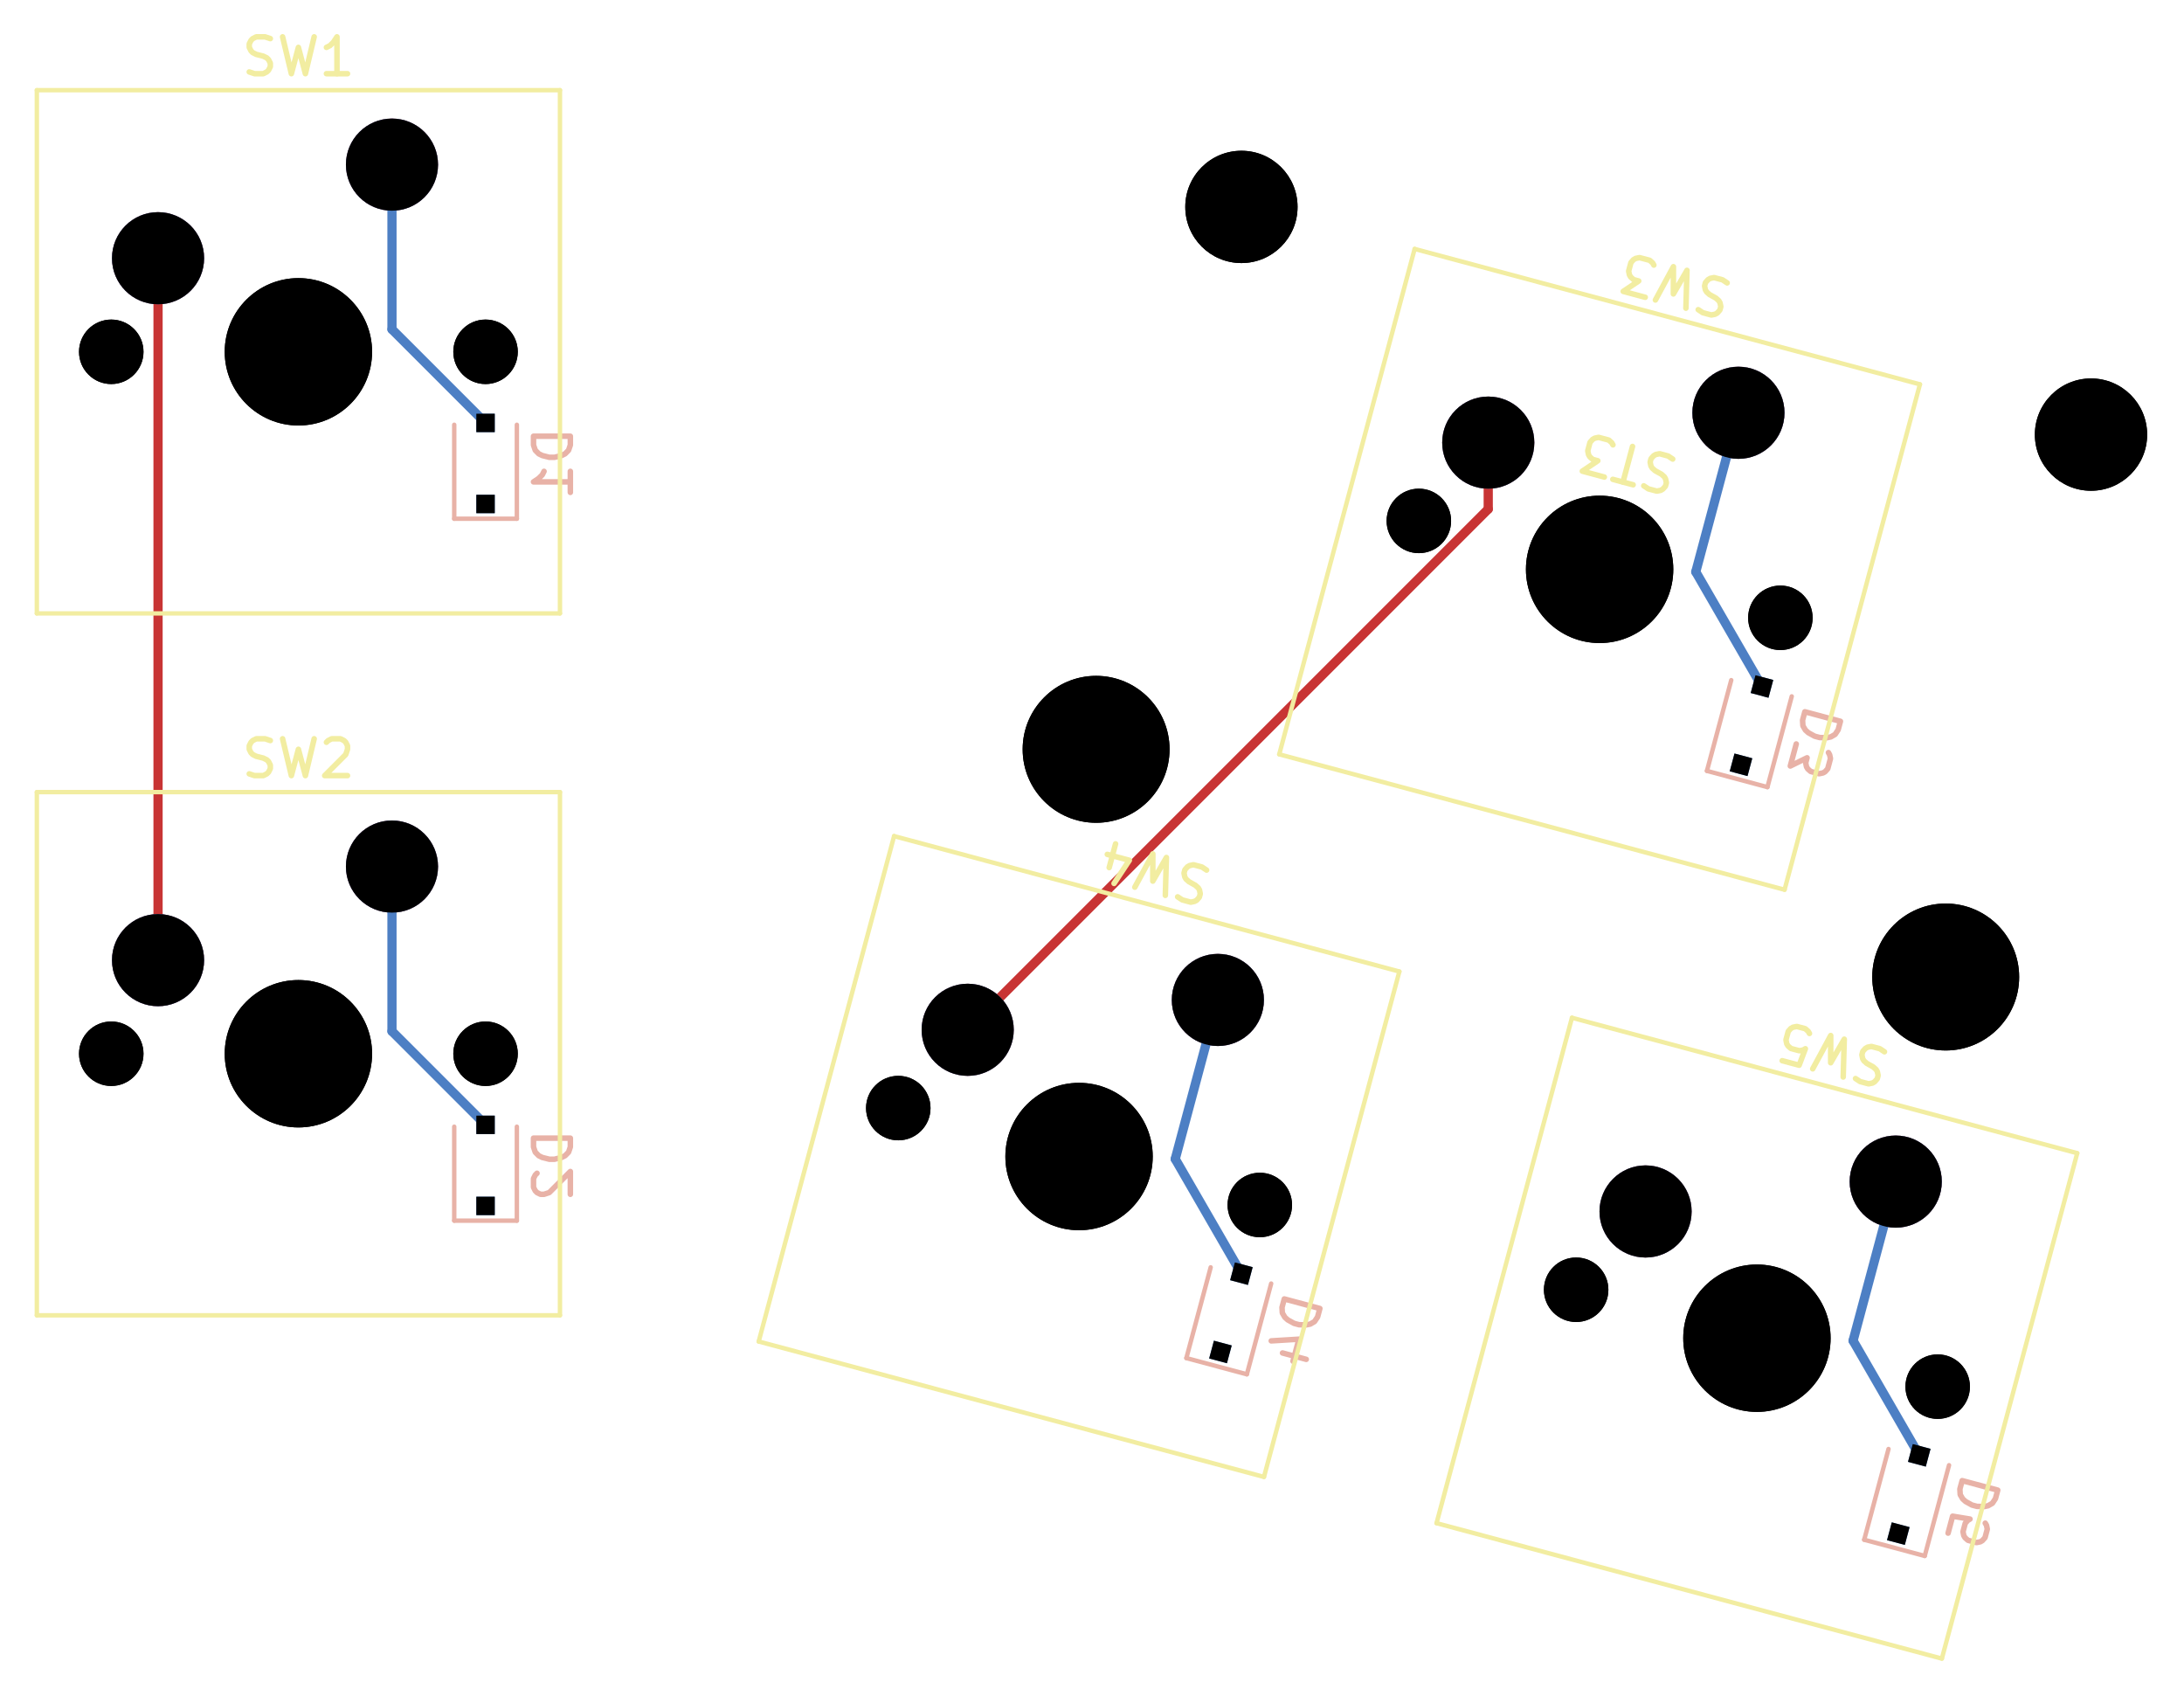
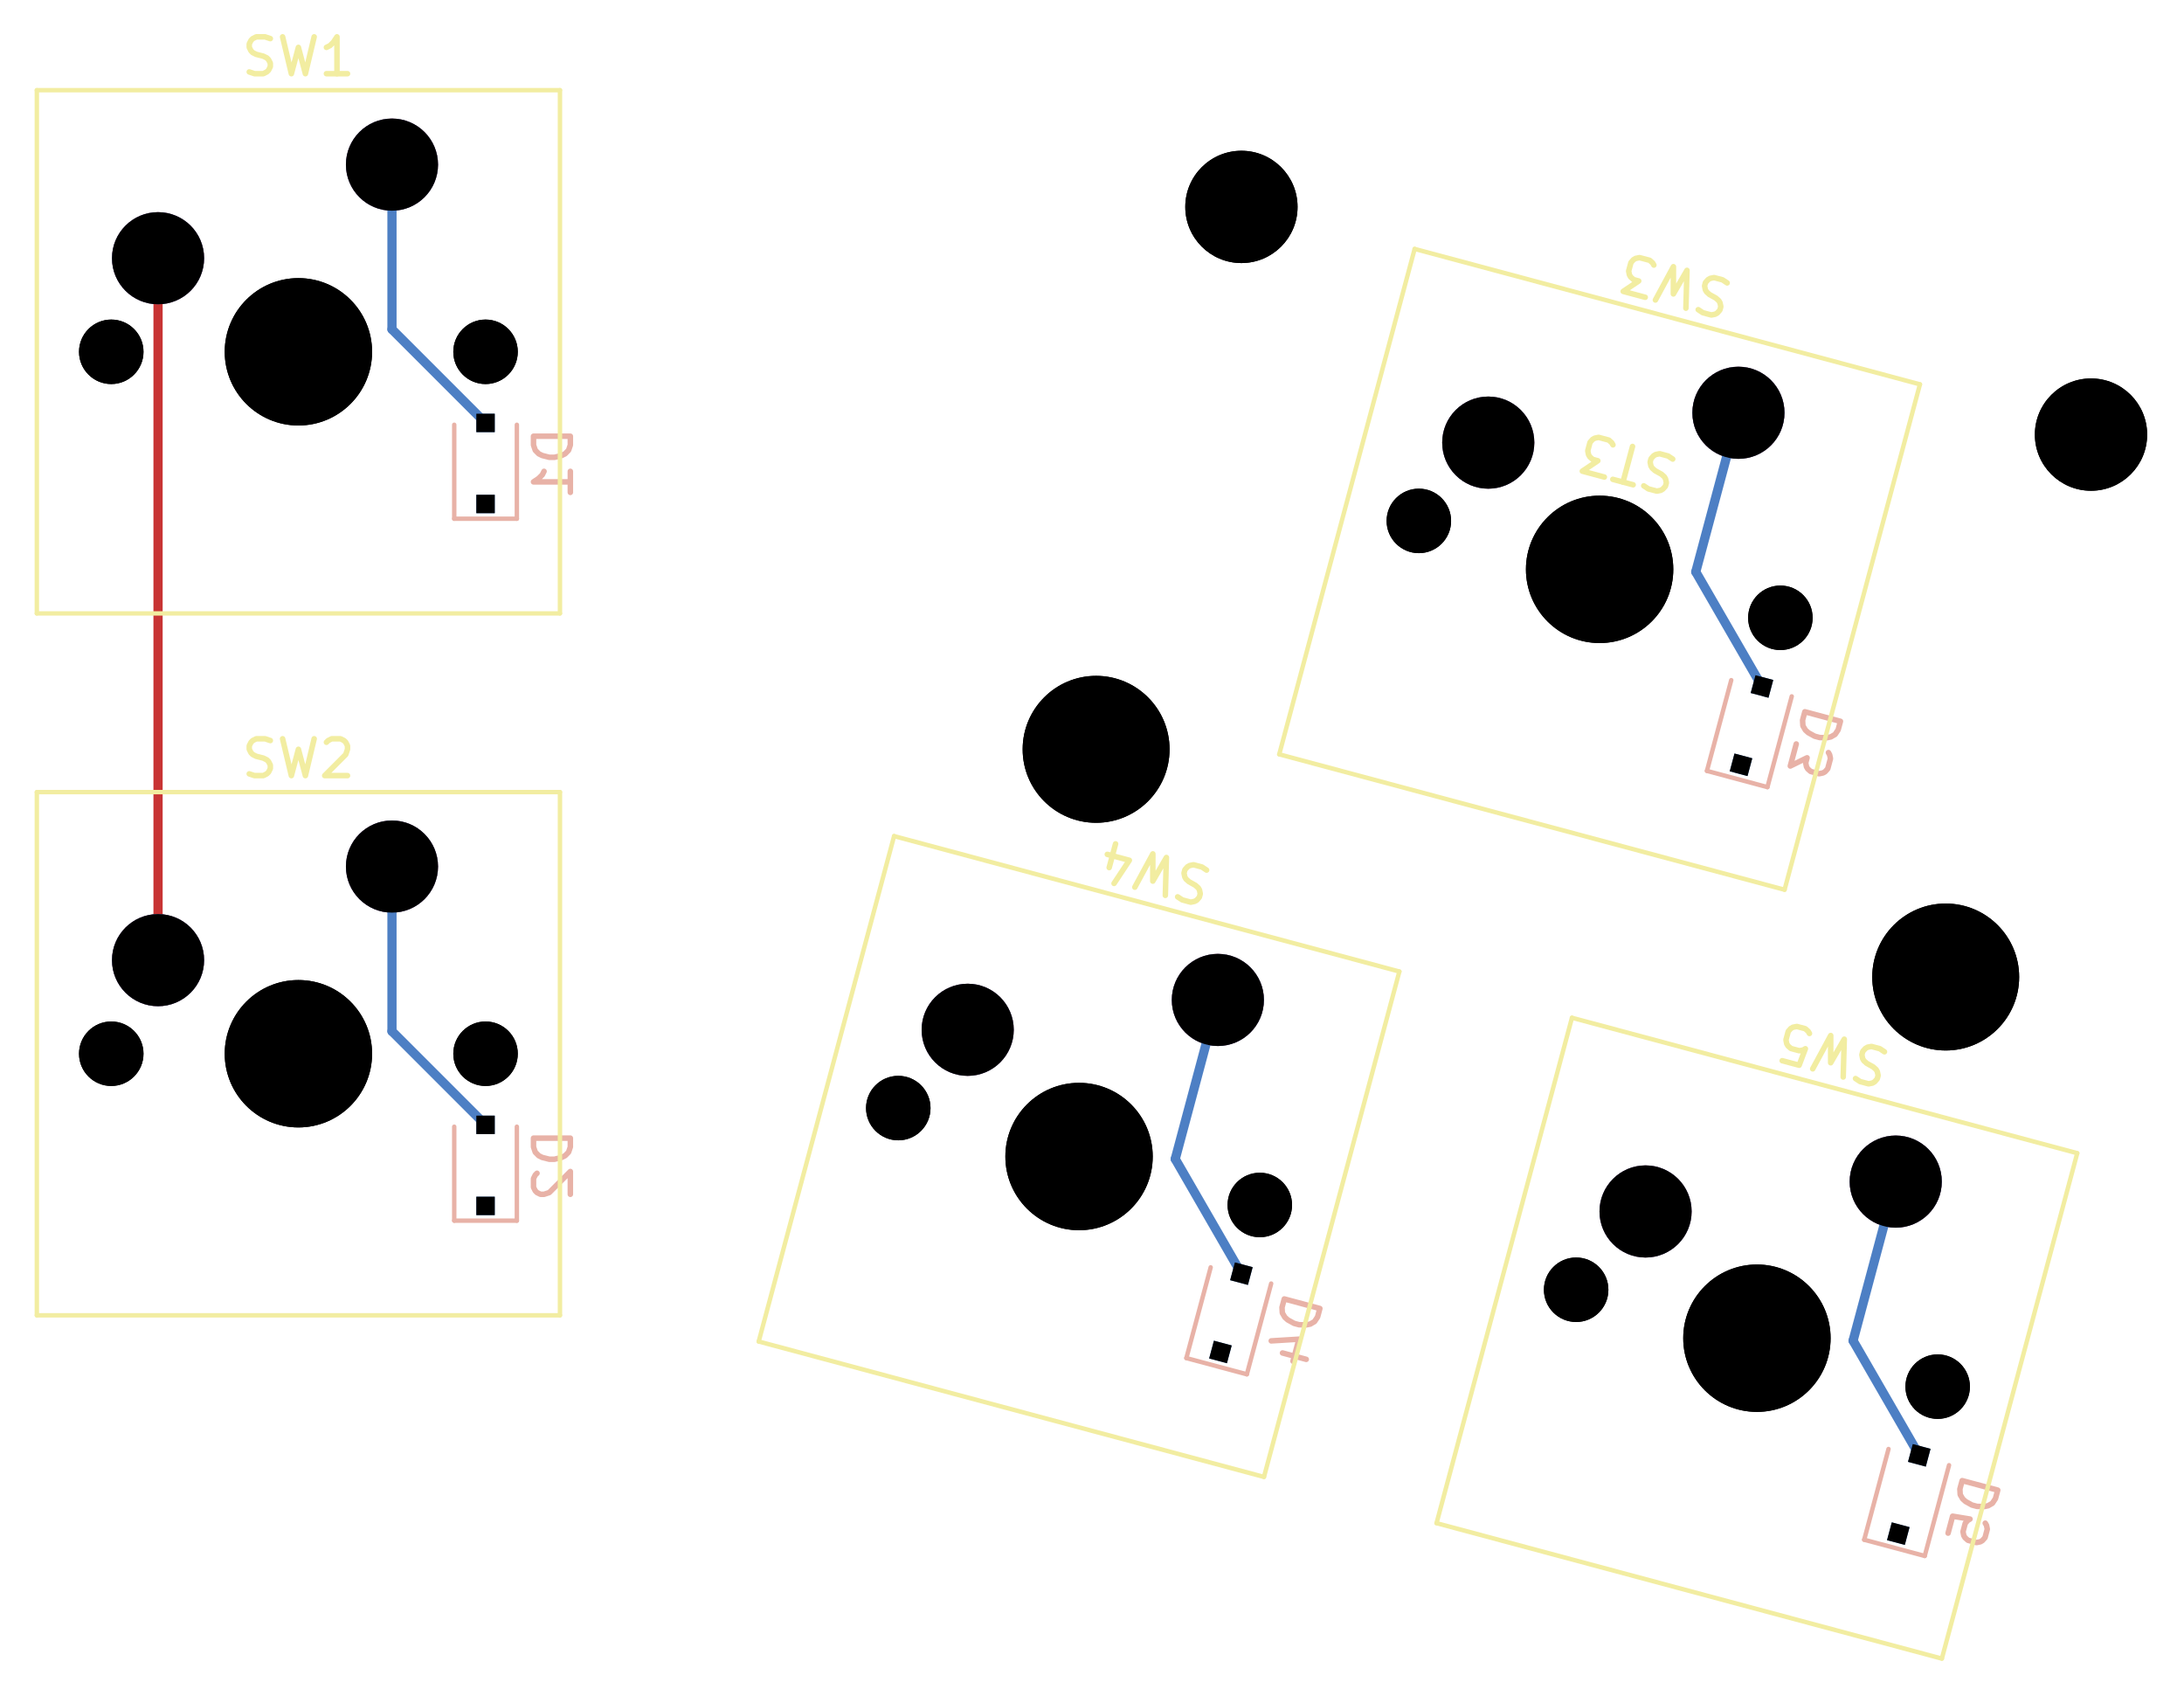
<svg xmlns="http://www.w3.org/2000/svg" version="1.1" width="59.285cm" height="46.014cm" viewBox="26425.0 24977.0 59284.715 46014.0">
  <g style="fill:#000000; fill-opacity:0.0;  stroke:#000000; stroke-width:0; stroke-opacity:1;  stroke-linecap:round; stroke-linejoin:round;">
    <g style="fill:#C83434; fill-opacity:1.0;  stroke:#C83434; stroke-width:0.001; stroke-opacity:1;  stroke-linecap:round; stroke-linejoin:round;">
      <circle cx="30715" cy="31985" r="1250" />
    </g>
    <g style="fill:#C83434; fill-opacity:1.0;  stroke:#C83434; stroke-width:0.001; stroke-opacity:1;  stroke-linecap:round; stroke-linejoin:round;">
      <circle cx="37065" cy="29445" r="1250" />
    </g>
    <g style="fill:#C83434; fill-opacity:1.0;  stroke:#C83434; stroke-width:0.001; stroke-opacity:1;  stroke-linecap:round; stroke-linejoin:round;">
      <circle cx="30715" cy="51035" r="1250" />
    </g>
    <g style="fill:#C83434; fill-opacity:1.0;  stroke:#C83434; stroke-width:0.001; stroke-opacity:1;  stroke-linecap:round; stroke-linejoin:round;">
      <circle cx="37065" cy="48495" r="1250" />
    </g>
    <g style="fill:#C83434; fill-opacity:1.0;  stroke:#C83434; stroke-width:0.001; stroke-opacity:1;  stroke-linecap:round; stroke-linejoin:round;">
      <circle cx="66823.864" cy="36989.62" r="1250" />
    </g>
    <g style="fill:#C83434; fill-opacity:1.0;  stroke:#C83434; stroke-width:0.001; stroke-opacity:1;  stroke-linecap:round; stroke-linejoin:round;">
      <circle cx="73614.893" cy="36179.669" r="1250" />
    </g>
    <g style="fill:#C83434; fill-opacity:1.0;  stroke:#C83434; stroke-width:0.001; stroke-opacity:1;  stroke-linecap:round; stroke-linejoin:round;">
      <circle cx="52692.918" cy="52925.256" r="1250" />
    </g>
    <g style="fill:#C83434; fill-opacity:1.0;  stroke:#C83434; stroke-width:0.001; stroke-opacity:1;  stroke-linecap:round; stroke-linejoin:round;">
      <circle cx="59483.947" cy="52115.305" r="1250" />
    </g>
    <g style="fill:#C83434; fill-opacity:1.0;  stroke:#C83434; stroke-width:0.001; stroke-opacity:1;  stroke-linecap:round; stroke-linejoin:round;">
      <circle cx="71093.805" cy="57855.759" r="1250" />
    </g>
    <g style="fill:#C83434; fill-opacity:1.0;  stroke:#C83434; stroke-width:0.001; stroke-opacity:1;  stroke-linecap:round; stroke-linejoin:round;">
      <circle cx="77884.834" cy="57045.808" r="1250" />
    </g>
    <g style="fill:#C83434; fill-opacity:0.0;  stroke:#C83434; stroke-width:250; stroke-opacity:1;  stroke-linecap:round; stroke-linejoin:round;">
      <path d="M30715 31985 L30715 51035 " />
-       <path d="M66823 38794 L52692 52925 " />
-       <path d="M66823 36989 L66823 38794 " />
    </g>
  </g>
  <g style="fill:#000000; fill-opacity:0.0;  stroke:#000000; stroke-width:0; stroke-opacity:1;  stroke-linecap:round; stroke-linejoin:round;">
    <g style="fill:#4D7FC4; fill-opacity:1.0;  stroke:#4D7FC4; stroke-width:0.001; stroke-opacity:1;  stroke-linecap:round; stroke-linejoin:round;">
      <circle cx="30715" cy="31985" r="1250" />
    </g>
    <g style="fill:#4D7FC4; fill-opacity:1.0;  stroke:#4D7FC4; stroke-width:0.001; stroke-opacity:1;  stroke-linecap:round; stroke-linejoin:round;">
      <circle cx="37065" cy="29445" r="1250" />
    </g>
    <g style="fill:#4D7FC4; fill-opacity:1.0;  stroke:#4D7FC4; stroke-width:0.001; stroke-opacity:1;  stroke-linecap:round; stroke-linejoin:round;">
      <circle cx="30715" cy="51035" r="1250" />
    </g>
    <g style="fill:#4D7FC4; fill-opacity:1.0;  stroke:#4D7FC4; stroke-width:0.001; stroke-opacity:1;  stroke-linecap:round; stroke-linejoin:round;">
      <circle cx="37065" cy="48495" r="1250" />
    </g>
    <g style="fill:#4D7FC4; fill-opacity:1.0;  stroke:#4D7FC4; stroke-width:0.001; stroke-opacity:1;  stroke-linecap:round; stroke-linejoin:round;">
      <circle cx="66823.864" cy="36989.62" r="1250" />
    </g>
    <g style="fill:#4D7FC4; fill-opacity:1.0;  stroke:#4D7FC4; stroke-width:0.001; stroke-opacity:1;  stroke-linecap:round; stroke-linejoin:round;">
      <circle cx="73614.893" cy="36179.669" r="1250" />
    </g>
    <g style="fill:#4D7FC4; fill-opacity:1.0;  stroke:#4D7FC4; stroke-width:0.001; stroke-opacity:1;  stroke-linecap:round; stroke-linejoin:round;">
      <circle cx="52692.918" cy="52925.256" r="1250" />
    </g>
    <g style="fill:#4D7FC4; fill-opacity:1.0;  stroke:#4D7FC4; stroke-width:0.001; stroke-opacity:1;  stroke-linecap:round; stroke-linejoin:round;">
      <circle cx="59483.947" cy="52115.305" r="1250" />
    </g>
    <g style="fill:#4D7FC4; fill-opacity:1.0;  stroke:#4D7FC4; stroke-width:0.001; stroke-opacity:1;  stroke-linecap:round; stroke-linejoin:round;">
      <circle cx="71093.805" cy="57855.759" r="1250" />
    </g>
    <g style="fill:#4D7FC4; fill-opacity:1.0;  stroke:#4D7FC4; stroke-width:0.001; stroke-opacity:1;  stroke-linecap:round; stroke-linejoin:round;">
      <circle cx="77884.834" cy="57045.808" r="1250" />
    </g>
    <g style="fill:#4D7FC4; fill-opacity:1.0;  stroke:#4D7FC4; stroke-width:0.001; stroke-opacity:1;  stroke-linecap:round; stroke-linejoin:round;">
      <path style="fill:#4D7FC4; fill-opacity:1.0;  stroke:#4D7FC4; stroke-width:0.001; stroke-opacity:1;  stroke-linecap:round; stroke-linejoin:round;fill-rule:evenodd;" d="M 39855,38905 39355,38905 39355,38405 39855,38405 Z" />
      <path style="fill:#4D7FC4; fill-opacity:1.0;  stroke:#4D7FC4; stroke-width:0.001; stroke-opacity:1;  stroke-linecap:round; stroke-linejoin:round;fill-rule:evenodd;" d="M 39855,36705 39355,36705 39355,36205 39855,36205 Z" />
    </g>
    <g style="fill:#4D7FC4; fill-opacity:1.0;  stroke:#4D7FC4; stroke-width:0.001; stroke-opacity:1;  stroke-linecap:round; stroke-linejoin:round;">
      <path style="fill:#4D7FC4; fill-opacity:1.0;  stroke:#4D7FC4; stroke-width:0.001; stroke-opacity:1;  stroke-linecap:round; stroke-linejoin:round;fill-rule:evenodd;" d="M 39855,57955 39355,57955 39355,57455 39855,57455 Z" />
      <path style="fill:#4D7FC4; fill-opacity:1.0;  stroke:#4D7FC4; stroke-width:0.001; stroke-opacity:1;  stroke-linecap:round; stroke-linejoin:round;fill-rule:evenodd;" d="M 39855,55755 39355,55755 39355,55255 39855,55255 Z" />
    </g>
    <g style="fill:#4D7FC4; fill-opacity:1.0;  stroke:#4D7FC4; stroke-width:0.001; stroke-opacity:1;  stroke-linecap:round; stroke-linejoin:round;">
      <path style="fill:#4D7FC4; fill-opacity:1.0;  stroke:#4D7FC4; stroke-width:0.001; stroke-opacity:1;  stroke-linecap:round; stroke-linejoin:round;fill-rule:evenodd;" d="M 73861.399,46039.432 73378.436,45910.023 73507.845,45427.06 73990.808,45556.469 Z" />
      <path style="fill:#4D7FC4; fill-opacity:1.0;  stroke:#4D7FC4; stroke-width:0.001; stroke-opacity:1;  stroke-linecap:round; stroke-linejoin:round;fill-rule:evenodd;" d="M 74430.801,43914.396 73947.838,43784.987 74077.247,43302.024 74560.21,43431.433 Z" />
    </g>
    <g style="fill:#4D7FC4; fill-opacity:1.0;  stroke:#4D7FC4; stroke-width:0.001; stroke-opacity:1;  stroke-linecap:round; stroke-linejoin:round;">
      <path style="fill:#4D7FC4; fill-opacity:1.0;  stroke:#4D7FC4; stroke-width:0.001; stroke-opacity:1;  stroke-linecap:round; stroke-linejoin:round;fill-rule:evenodd;" d="M 59730.452,61975.068 59247.489,61845.659 59376.898,61362.696 59859.861,61492.105 Z" />
      <path style="fill:#4D7FC4; fill-opacity:1.0;  stroke:#4D7FC4; stroke-width:0.001; stroke-opacity:1;  stroke-linecap:round; stroke-linejoin:round;fill-rule:evenodd;" d="M 60299.854,59850.032 59816.891,59720.623 59946.3,59237.66 60429.263,59367.069 Z" />
    </g>
    <g style="fill:#4D7FC4; fill-opacity:1.0;  stroke:#4D7FC4; stroke-width:0.001; stroke-opacity:1;  stroke-linecap:round; stroke-linejoin:round;">
      <path style="fill:#4D7FC4; fill-opacity:1.0;  stroke:#4D7FC4; stroke-width:0.001; stroke-opacity:1;  stroke-linecap:round; stroke-linejoin:round;fill-rule:evenodd;" d="M 78131.339,66905.571 77648.376,66776.162 77777.785,66293.199 78260.748,66422.608 Z" />
      <path style="fill:#4D7FC4; fill-opacity:1.0;  stroke:#4D7FC4; stroke-width:0.001; stroke-opacity:1;  stroke-linecap:round; stroke-linejoin:round;fill-rule:evenodd;" d="M 78700.741,64780.535 78217.778,64651.126 78347.187,64168.163 78830.15,64297.572 Z" />
    </g>
    <g style="fill:#4D7FC4; fill-opacity:0.0;  stroke:#4D7FC4; stroke-width:250; stroke-opacity:1;  stroke-linecap:round; stroke-linejoin:round;">
      <path d="M37065 33915 L37065 29445 " />
      <path d="M39605 36455 L37065 33915 " />
      <path d="M37065 52965 L37065 48495 " />
      <path d="M39605 55505 L37065 52965 " />
      <path d="M72457 40497 L73614 36179 " />
      <path d="M74254 43608 L72457 40497 " />
      <path d="M60123 59543 L58327 56432 " />
      <path d="M58327 56432 L59483 52115 " />
      <path d="M76727 61363 L77884 57045 " />
      <path d="M78523 64474 L76727 61363 " />
    </g>
  </g>
  <g style="fill:#E8B2A7; fill-opacity:0.0;  stroke:#E8B2A7; stroke-width:150; stroke-opacity:1;  stroke-linecap:round; stroke-linejoin:round;">
    <g transform="rotate(-90 41455 37555)">
      <text x="41455" y="38055" transform="scale(-1 1) translate(-82910 0)" textLength="1757.381" font-size="1333.333" lengthAdjust="spacingAndGlyphs" text-anchor="middle" opacity="0">D1</text>
    </g>
    <g class="stroked-text">
      <path d="M41907 36816 L40907 36816 L40907 37055 L40955 37197 L41050 37293 L41145 37340 L41335 37388 L41478 37388 L41669 37340 L41764 37293 L41859 37197 L41907 37055 L41907 36816 " />
      <path d="M41907 38340 L41907 37769 " />
      <path d="M41907 38055 L40907 38055 L41050 37959 L41145 37864 L41193 37769 " />
    </g>
    <g transform="rotate(-90 41455 56605)">
      <text x="41455" y="57105" transform="scale(-1 1) translate(-82910 0)" textLength="1757.381" font-size="1333.333" lengthAdjust="spacingAndGlyphs" text-anchor="middle" opacity="0">D2</text>
    </g>
    <g class="stroked-text">
      <path d="M41907 55866 L40907 55866 L40907 56105 L40955 56247 L41050 56343 L41145 56390 L41335 56438 L41478 56438 L41669 56390 L41764 56343 L41859 56247 L41907 56105 L41907 55866 " />
      <path d="M41002 56819 L40955 56866 L40907 56962 L40907 57200 L40955 57295 L41002 57343 L41097 57390 L41193 57390 L41335 57343 L41907 56771 L41907 57390 " />
    </g>
    <g transform="rotate(-75 75756.286 45149.543)">
      <text x="75756.286" y="45649.543" transform="scale(-1 1) translate(-151512.572 0)" textLength="1757.381" font-size="1333.333" lengthAdjust="spacingAndGlyphs" text-anchor="middle" opacity="0">D3</text>
    </g>
    <g class="stroked-text">
      <path d="M76384 44553 L75418 44294 L75356 44524 L75365 44675 L75433 44791 L75512 44862 L75684 44957 L75822 44994 L76018 44998 L76123 44976 L76239 44909 L76322 44783 L76384 44553 " />
      <path d="M75184 45168 L75023 45766 L75478 45543 L75441 45681 L75462 45785 L75496 45844 L75575 45914 L75805 45976 L75910 45954 L75968 45921 L76039 45841 L76113 45565 L76091 45461 L76058 45402 " />
    </g>
    <g transform="rotate(-75 61625.339 61085.179)">
      <text x="61625.339" y="61585.179" transform="scale(-1 1) translate(-123250.678 0)" textLength="1757.381" font-size="1333.333" lengthAdjust="spacingAndGlyphs" text-anchor="middle" opacity="0">D4</text>
    </g>
    <g class="stroked-text">
      <path d="M62253 60489 L61287 60230 L61225 60460 L61234 60610 L61302 60727 L61381 60798 L61553 60893 L61691 60930 L61887 60933 L61992 60912 L62108 60844 L62191 60719 L62253 60489 " />
      <path d="M61239 61696 L61883 61869 " />
      <path d="M60933 61368 L61684 61322 L61524 61920 " />
    </g>
    <g transform="rotate(-75 80026.226 66015.682)">
      <text x="80026.226" y="66515.682" transform="scale(-1 1) translate(-160052.452 0)" textLength="1757.381" font-size="1333.333" lengthAdjust="spacingAndGlyphs" text-anchor="middle" opacity="0">D5</text>
    </g>
    <g class="stroked-text">
      <path d="M80654 65419 L79688 65161 L79626 65390 L79635 65541 L79703 65657 L79782 65728 L79954 65823 L80092 65860 L80288 65864 L80392 65842 L80509 65775 L80592 65649 L80654 65419 " />
      <path d="M79306 66586 L79429 66126 L79901 66204 L79843 66237 L79772 66317 L79711 66547 L79732 66651 L79766 66710 L79845 66780 L80075 66842 L80180 66821 L80238 66787 L80309 66707 L80370 66477 L80349 66373 L80315 66315 " />
    </g>
  </g>
  <g style="fill:#E8B2A7; fill-opacity:0.0;  stroke:#E8B2A7; stroke-width:120; stroke-opacity:1;  stroke-linecap:round; stroke-linejoin:round;">
    <path d="M38755 39055 L38755 36505 " />
    <path d="M40455 39055 L38755 39055 " />
    <path d="M40455 39055 L40455 36505 " />
    <path d="M38755 58105 L38755 55555 " />
    <path d="M40455 58105 L38755 58105 " />
    <path d="M40455 58105 L40455 55555 " />
    <path d="M74402 46339 L75062 43876 " />
    <path d="M72760 45899 L73420 43436 " />
    <path d="M74402 46339 L72760 45899 " />
    <path d="M60271 62275 L58629 61835 " />
    <path d="M60271 62275 L60931 59812 " />
    <path d="M58629 61835 L59289 59372 " />
    <path d="M77029 66765 L77689 64302 " />
    <path d="M78672 67205 L79332 64742 " />
    <path d="M78672 67205 L77029 66765 " />
  </g>
  <g style="fill:#F2EDA1; fill-opacity:0.0;  stroke:#F2EDA1; stroke-width:150; stroke-opacity:1;  stroke-linecap:round; stroke-linejoin:round;">
    <g transform="rotate(-165 70623.098 37531.395)">
      <text x="70623.098" y="38031.395" textLength="2861.667" font-size="1333.333" lengthAdjust="spacingAndGlyphs" text-anchor="middle" opacity="0">ST3</text>
    </g>
    <g class="stroked-text">
      <path d="M71831 37436 L71706 37353 L71476 37291 L71371 37312 L71313 37346 L71242 37426 L71218 37518 L71239 37622 L71273 37680 L71352 37751 L71524 37846 L71604 37917 L71637 37975 L71659 38080 L71634 38172 L71563 38251 L71505 38285 L71401 38306 L71171 38245 L71045 38162 " />
      <path d="M70757 38134 L70205 37986 " />
      <path d="M70740 37094 L70481 38060 " />
      <path d="M69975 37924 L69377 37764 L69798 37482 L69660 37445 L69580 37375 L69546 37316 L69525 37212 L69586 36982 L69657 36902 L69715 36869 L69820 36847 L70096 36921 L70175 36992 L70209 37050 " />
    </g>
    <text x="34525" y="27025" textLength="3242.619" font-size="1333.333" lengthAdjust="spacingAndGlyphs" text-anchor="middle" opacity="0">SW1</text>
    <g class="stroked-text">
      <path d="M33191 26929 L33334 26977 L33572 26977 L33667 26929 L33715 26882 L33763 26786 L33763 26691 L33715 26596 L33667 26548 L33572 26501 L33382 26453 L33286 26405 L33239 26358 L33191 26263 L33191 26167 L33239 26072 L33286 26025 L33382 25977 L33620 25977 L33763 26025 " />
      <path d="M34096 25977 L34334 26977 L34525 26263 L34715 26977 L34953 25977 " />
      <path d="M35858 26977 L35286 26977 " />
      <path d="M35572 26977 L35572 25977 L35477 26120 L35382 26215 L35286 26263 " />
    </g>
    <text x="34525" y="46075" textLength="3242.619" font-size="1333.333" lengthAdjust="spacingAndGlyphs" text-anchor="middle" opacity="0">SW2</text>
    <g class="stroked-text">
      <path d="M33191 45979 L33334 46027 L33572 46027 L33667 45979 L33715 45932 L33763 45836 L33763 45741 L33715 45646 L33667 45598 L33572 45551 L33382 45503 L33286 45455 L33239 45408 L33191 45313 L33191 45217 L33239 45122 L33286 45075 L33382 45027 L33620 45027 L33763 45075 " />
      <path d="M34096 45027 L34334 46027 L34525 45313 L34715 46027 L34953 45027 " />
      <path d="M35286 45122 L35334 45075 L35429 45027 L35667 45027 L35763 45075 L35810 45122 L35858 45217 L35858 45313 L35810 45455 L35239 46027 L35858 46027 " />
    </g>
    <g transform="rotate(-165 71917.193 32701.765)">
      <text x="71917.193" y="33201.765" textLength="3242.619" font-size="1333.333" lengthAdjust="spacingAndGlyphs" text-anchor="middle" opacity="0">SW3</text>
    </g>
    <g class="stroked-text">
      <path d="M73309 32655 L73184 32572 L72954 32511 L72849 32532 L72791 32566 L72720 32645 L72696 32737 L72717 32842 L72751 32900 L72830 32971 L73002 33066 L73082 33137 L73115 33195 L73137 33299 L73112 33391 L73042 33471 L72983 33505 L72879 33526 L72649 33464 L72523 33381 " />
      <path d="M72189 33341 L72218 32314 L71849 32954 L71850 32215 L71361 33119 " />
      <path d="M71085 33045 L70487 32885 L70908 32603 L70770 32566 L70690 32496 L70656 32437 L70635 32333 L70697 32103 L70767 32024 L70826 31990 L70930 31969 L71206 32042 L71286 32113 L71319 32171 " />
    </g>
    <g transform="rotate(-165 57786.247 48637.401)">
      <text x="57786.247" y="49137.401" textLength="3242.619" font-size="1333.333" lengthAdjust="spacingAndGlyphs" text-anchor="middle" opacity="0">SW4</text>
    </g>
    <g class="stroked-text">
      <path d="M59178 48591 L59053 48508 L58823 48446 L58718 48468 L58660 48501 L58589 48581 L58565 48673 L58586 48777 L58620 48836 L58700 48906 L58871 49002 L58951 49072 L58985 49131 L59006 49235 L58981 49327 L58911 49407 L58852 49440 L58748 49462 L58518 49400 L58392 49317 " />
      <path d="M58058 49277 L58087 48249 L57718 48890 L57719 48151 L57230 49055 " />
      <path d="M56534 48523 L56707 47879 " />
      <path d="M56666 48953 L57081 48325 L56483 48164 " />
    </g>
    <g transform="rotate(-165 76187.134 53567.904)">
      <text x="76187.134" y="54067.904" textLength="3242.619" font-size="1333.333" lengthAdjust="spacingAndGlyphs" text-anchor="middle" opacity="0">SW5</text>
    </g>
    <g class="stroked-text">
      <path d="M77579 53522 L77454 53439 L77224 53377 L77119 53398 L77061 53432 L76990 53512 L76966 53604 L76987 53708 L77021 53766 L77100 53837 L77272 53932 L77352 54003 L77385 54061 L77407 54165 L77382 54257 L77311 54337 L77253 54371 L77149 54392 L76919 54331 L76793 54248 " />
      <path d="M76459 54207 L76488 53180 L76119 53820 L76120 53081 L75631 53985 " />
      <path d="M74803 53764 L75263 53887 L75432 53439 L75374 53473 L75270 53494 L75040 53433 L74960 53362 L74926 53304 L74905 53199 L74967 52969 L75037 52890 L75095 52856 L75200 52835 L75430 52896 L75509 52967 L75543 53025 " />
    </g>
  </g>
  <g style="fill:#F2EDA1; fill-opacity:0.0;  stroke:#F2EDA1; stroke-width:120; stroke-opacity:1;  stroke-linecap:round; stroke-linejoin:round;">
    <path d="M27425 27425 L27425 41625 " />
    <path d="M41625 27425 L27425 27425 " />
    <path d="M27425 41625 L41625 41625 " />
    <path d="M41625 41625 L41625 27425 " />
    <path d="M41625 46475 L27425 46475 " />
    <path d="M27425 60675 L41625 60675 " />
    <path d="M27425 46475 L27425 60675 " />
    <path d="M41625 60675 L41625 46475 " />
    <path d="M74867 49124 L78542 35408 " />
    <path d="M61150 45449 L74867 49124 " />
    <path d="M64826 31733 L61150 45449 " />
    <path d="M78542 35408 L64826 31733 " />
    <path d="M60736 65060 L64411 51344 " />
    <path d="M47020 61385 L60736 65060 " />
    <path d="M64411 51344 L50695 47669 " />
    <path d="M50695 47669 L47020 61385 " />
    <path d="M79137 69991 L82812 56274 " />
    <path d="M65420 66315 L79137 69991 " />
    <path d="M82812 56274 L69096 52599 " />
    <path d="M69096 52599 L65420 66315 " />
  </g>
  <g style="fill:#000000; fill-opacity:0.0;  stroke:#000000; stroke-width:0; stroke-opacity:1;  stroke-linecap:round; stroke-linejoin:round;">
    <g style="fill:#000000; fill-opacity:1.0;  stroke:#000000; stroke-width:0.001; stroke-opacity:1;  stroke-linecap:round; stroke-linejoin:round;">
      <circle cx="83185.715" cy="36771.962" r="1524" />
    </g>
    <g style="fill:#000000; fill-opacity:1.0;  stroke:#000000; stroke-width:0.001; stroke-opacity:1;  stroke-linecap:round; stroke-linejoin:round;">
      <circle cx="56178.867" cy="45313.108" r="1993.9" />
    </g>
    <g style="fill:#000000; fill-opacity:1.0;  stroke:#000000; stroke-width:0.001; stroke-opacity:1;  stroke-linecap:round; stroke-linejoin:round;">
      <circle cx="79241.312" cy="51492.671" r="1993.9" />
    </g>
    <g style="fill:#000000; fill-opacity:1.0;  stroke:#000000; stroke-width:0.001; stroke-opacity:1;  stroke-linecap:round; stroke-linejoin:round;">
      <circle cx="60123.27" cy="30592.398" r="1524" />
    </g>
    <g style="fill:#000000; fill-opacity:1.0;  stroke:#000000; stroke-width:0.001; stroke-opacity:1;  stroke-linecap:round; stroke-linejoin:round;">
      <circle cx="29445" cy="34525" r="875" />
    </g>
    <g style="fill:#000000; fill-opacity:1.0;  stroke:#000000; stroke-width:0.001; stroke-opacity:1;  stroke-linecap:round; stroke-linejoin:round;">
      <circle cx="34525" cy="34525" r="2000" />
    </g>
    <g style="fill:#000000; fill-opacity:1.0;  stroke:#000000; stroke-width:0.001; stroke-opacity:1;  stroke-linecap:round; stroke-linejoin:round;">
      <circle cx="39605" cy="34525" r="875" />
    </g>
    <g style="fill:#000000; fill-opacity:1.0;  stroke:#000000; stroke-width:0.001; stroke-opacity:1;  stroke-linecap:round; stroke-linejoin:round;">
      <circle cx="30715" cy="31985" r="1250" />
    </g>
    <g style="fill:#000000; fill-opacity:1.0;  stroke:#000000; stroke-width:0.001; stroke-opacity:1;  stroke-linecap:round; stroke-linejoin:round;">
      <circle cx="37065" cy="29445" r="1250" />
    </g>
    <g style="fill:#000000; fill-opacity:1.0;  stroke:#000000; stroke-width:0.001; stroke-opacity:1;  stroke-linecap:round; stroke-linejoin:round;">
      <circle cx="39605" cy="53575" r="875" />
    </g>
    <g style="fill:#000000; fill-opacity:1.0;  stroke:#000000; stroke-width:0.001; stroke-opacity:1;  stroke-linecap:round; stroke-linejoin:round;">
      <circle cx="29445" cy="53575" r="875" />
    </g>
    <g style="fill:#000000; fill-opacity:1.0;  stroke:#000000; stroke-width:0.001; stroke-opacity:1;  stroke-linecap:round; stroke-linejoin:round;">
      <circle cx="34525" cy="53575" r="2000" />
    </g>
    <g style="fill:#000000; fill-opacity:1.0;  stroke:#000000; stroke-width:0.001; stroke-opacity:1;  stroke-linecap:round; stroke-linejoin:round;">
      <circle cx="30715" cy="51035" r="1250" />
    </g>
    <g style="fill:#000000; fill-opacity:1.0;  stroke:#000000; stroke-width:0.001; stroke-opacity:1;  stroke-linecap:round; stroke-linejoin:round;">
      <circle cx="37065" cy="48495" r="1250" />
    </g>
    <g style="fill:#000000; fill-opacity:1.0;  stroke:#000000; stroke-width:0.001; stroke-opacity:1;  stroke-linecap:round; stroke-linejoin:round;">
      <circle cx="69846.641" cy="40429.172" r="2000" />
    </g>
    <g style="fill:#000000; fill-opacity:1.0;  stroke:#000000; stroke-width:0.001; stroke-opacity:1;  stroke-linecap:round; stroke-linejoin:round;">
      <circle cx="74753.544" cy="41743.973" r="875" />
    </g>
    <g style="fill:#000000; fill-opacity:1.0;  stroke:#000000; stroke-width:0.001; stroke-opacity:1;  stroke-linecap:round; stroke-linejoin:round;">
      <circle cx="64939.738" cy="39114.371" r="875" />
    </g>
    <g style="fill:#000000; fill-opacity:1.0;  stroke:#000000; stroke-width:0.001; stroke-opacity:1;  stroke-linecap:round; stroke-linejoin:round;">
      <circle cx="66823.864" cy="36989.62" r="1250" />
    </g>
    <g style="fill:#000000; fill-opacity:1.0;  stroke:#000000; stroke-width:0.001; stroke-opacity:1;  stroke-linecap:round; stroke-linejoin:round;">
      <circle cx="73614.893" cy="36179.669" r="1250" />
    </g>
    <g style="fill:#000000; fill-opacity:1.0;  stroke:#000000; stroke-width:0.001; stroke-opacity:1;  stroke-linecap:round; stroke-linejoin:round;">
      <circle cx="50808.792" cy="55050.007" r="875" />
    </g>
    <g style="fill:#000000; fill-opacity:1.0;  stroke:#000000; stroke-width:0.001; stroke-opacity:1;  stroke-linecap:round; stroke-linejoin:round;">
      <circle cx="60622.598" cy="57679.609" r="875" />
    </g>
    <g style="fill:#000000; fill-opacity:1.0;  stroke:#000000; stroke-width:0.001; stroke-opacity:1;  stroke-linecap:round; stroke-linejoin:round;">
      <circle cx="55715.695" cy="56364.808" r="2000" />
    </g>
    <g style="fill:#000000; fill-opacity:1.0;  stroke:#000000; stroke-width:0.001; stroke-opacity:1;  stroke-linecap:round; stroke-linejoin:round;">
      <circle cx="52692.918" cy="52925.256" r="1250" />
    </g>
    <g style="fill:#000000; fill-opacity:1.0;  stroke:#000000; stroke-width:0.001; stroke-opacity:1;  stroke-linecap:round; stroke-linejoin:round;">
      <circle cx="59483.947" cy="52115.305" r="1250" />
    </g>
    <g style="fill:#000000; fill-opacity:1.0;  stroke:#000000; stroke-width:0.001; stroke-opacity:1;  stroke-linecap:round; stroke-linejoin:round;">
      <circle cx="69209.679" cy="59980.51" r="875" />
    </g>
    <g style="fill:#000000; fill-opacity:1.0;  stroke:#000000; stroke-width:0.001; stroke-opacity:1;  stroke-linecap:round; stroke-linejoin:round;">
      <circle cx="79023.485" cy="62610.112" r="875" />
    </g>
    <g style="fill:#000000; fill-opacity:1.0;  stroke:#000000; stroke-width:0.001; stroke-opacity:1;  stroke-linecap:round; stroke-linejoin:round;">
      <circle cx="74116.582" cy="61295.311" r="2000" />
    </g>
    <g style="fill:#000000; fill-opacity:1.0;  stroke:#000000; stroke-width:0.001; stroke-opacity:1;  stroke-linecap:round; stroke-linejoin:round;">
      <circle cx="71093.805" cy="57855.759" r="1250" />
    </g>
    <g style="fill:#000000; fill-opacity:1.0;  stroke:#000000; stroke-width:0.001; stroke-opacity:1;  stroke-linecap:round; stroke-linejoin:round;">
      <circle cx="77884.834" cy="57045.808" r="1250" />
    </g>
    <g style="fill:#000000; fill-opacity:1.0;  stroke:#000000; stroke-width:0.001; stroke-opacity:1;  stroke-linecap:round; stroke-linejoin:round;">
      <path style="fill:#000000; fill-opacity:1.0;  stroke:#000000; stroke-width:0.001; stroke-opacity:1;  stroke-linecap:round; stroke-linejoin:round;fill-rule:evenodd;" d="M 39855,38905 39355,38905 39355,38405 39855,38405 Z" />
      <path style="fill:#000000; fill-opacity:1.0;  stroke:#000000; stroke-width:0.001; stroke-opacity:1;  stroke-linecap:round; stroke-linejoin:round;fill-rule:evenodd;" d="M 39855,36705 39355,36705 39355,36205 39855,36205 Z" />
    </g>
    <g style="fill:#000000; fill-opacity:1.0;  stroke:#000000; stroke-width:0.001; stroke-opacity:1;  stroke-linecap:round; stroke-linejoin:round;">
      <path style="fill:#000000; fill-opacity:1.0;  stroke:#000000; stroke-width:0.001; stroke-opacity:1;  stroke-linecap:round; stroke-linejoin:round;fill-rule:evenodd;" d="M 39855,57955 39355,57955 39355,57455 39855,57455 Z" />
      <path style="fill:#000000; fill-opacity:1.0;  stroke:#000000; stroke-width:0.001; stroke-opacity:1;  stroke-linecap:round; stroke-linejoin:round;fill-rule:evenodd;" d="M 39855,55755 39355,55755 39355,55255 39855,55255 Z" />
    </g>
    <g style="fill:#000000; fill-opacity:1.0;  stroke:#000000; stroke-width:0.001; stroke-opacity:1;  stroke-linecap:round; stroke-linejoin:round;">
      <path style="fill:#000000; fill-opacity:1.0;  stroke:#000000; stroke-width:0.001; stroke-opacity:1;  stroke-linecap:round; stroke-linejoin:round;fill-rule:evenodd;" d="M 73861.399,46039.432 73378.436,45910.023 73507.845,45427.06 73990.808,45556.469 Z" />
      <path style="fill:#000000; fill-opacity:1.0;  stroke:#000000; stroke-width:0.001; stroke-opacity:1;  stroke-linecap:round; stroke-linejoin:round;fill-rule:evenodd;" d="M 74430.801,43914.396 73947.838,43784.987 74077.247,43302.024 74560.21,43431.433 Z" />
    </g>
    <g style="fill:#000000; fill-opacity:1.0;  stroke:#000000; stroke-width:0.001; stroke-opacity:1;  stroke-linecap:round; stroke-linejoin:round;">
      <path style="fill:#000000; fill-opacity:1.0;  stroke:#000000; stroke-width:0.001; stroke-opacity:1;  stroke-linecap:round; stroke-linejoin:round;fill-rule:evenodd;" d="M 59730.452,61975.068 59247.489,61845.659 59376.898,61362.696 59859.861,61492.105 Z" />
      <path style="fill:#000000; fill-opacity:1.0;  stroke:#000000; stroke-width:0.001; stroke-opacity:1;  stroke-linecap:round; stroke-linejoin:round;fill-rule:evenodd;" d="M 60299.854,59850.032 59816.891,59720.623 59946.3,59237.66 60429.263,59367.069 Z" />
    </g>
    <g style="fill:#000000; fill-opacity:1.0;  stroke:#000000; stroke-width:0.001; stroke-opacity:1;  stroke-linecap:round; stroke-linejoin:round;">
      <path style="fill:#000000; fill-opacity:1.0;  stroke:#000000; stroke-width:0.001; stroke-opacity:1;  stroke-linecap:round; stroke-linejoin:round;fill-rule:evenodd;" d="M 78131.339,66905.571 77648.376,66776.162 77777.785,66293.199 78260.748,66422.608 Z" />
      <path style="fill:#000000; fill-opacity:1.0;  stroke:#000000; stroke-width:0.001; stroke-opacity:1;  stroke-linecap:round; stroke-linejoin:round;fill-rule:evenodd;" d="M 78700.741,64780.535 78217.778,64651.126 78347.187,64168.163 78830.15,64297.572 Z" />
    </g>
  </g>
  <g style="fill:#000000; fill-opacity:0.0;  stroke:#000000; stroke-width:0; stroke-opacity:1;  stroke-linecap:round; stroke-linejoin:round;">
    <g style="fill:#000000; fill-opacity:1.0;  stroke:#000000; stroke-width:0.001; stroke-opacity:1;  stroke-linecap:round; stroke-linejoin:round;">
      <circle cx="83185.715" cy="36771.962" r="1524" />
    </g>
    <g style="fill:#000000; fill-opacity:1.0;  stroke:#000000; stroke-width:0.001; stroke-opacity:1;  stroke-linecap:round; stroke-linejoin:round;">
      <circle cx="56178.867" cy="45313.108" r="1993.9" />
    </g>
    <g style="fill:#000000; fill-opacity:1.0;  stroke:#000000; stroke-width:0.001; stroke-opacity:1;  stroke-linecap:round; stroke-linejoin:round;">
      <circle cx="79241.312" cy="51492.671" r="1993.9" />
    </g>
    <g style="fill:#000000; fill-opacity:1.0;  stroke:#000000; stroke-width:0.001; stroke-opacity:1;  stroke-linecap:round; stroke-linejoin:round;">
      <circle cx="60123.27" cy="30592.398" r="1524" />
    </g>
    <g style="fill:#000000; fill-opacity:1.0;  stroke:#000000; stroke-width:0.001; stroke-opacity:1;  stroke-linecap:round; stroke-linejoin:round;">
      <circle cx="29445" cy="34525" r="875" />
    </g>
    <g style="fill:#000000; fill-opacity:1.0;  stroke:#000000; stroke-width:0.001; stroke-opacity:1;  stroke-linecap:round; stroke-linejoin:round;">
      <circle cx="34525" cy="34525" r="2000" />
    </g>
    <g style="fill:#000000; fill-opacity:1.0;  stroke:#000000; stroke-width:0.001; stroke-opacity:1;  stroke-linecap:round; stroke-linejoin:round;">
      <circle cx="39605" cy="34525" r="875" />
    </g>
    <g style="fill:#000000; fill-opacity:1.0;  stroke:#000000; stroke-width:0.001; stroke-opacity:1;  stroke-linecap:round; stroke-linejoin:round;">
      <circle cx="39605" cy="53575" r="875" />
    </g>
    <g style="fill:#000000; fill-opacity:1.0;  stroke:#000000; stroke-width:0.001; stroke-opacity:1;  stroke-linecap:round; stroke-linejoin:round;">
      <circle cx="29445" cy="53575" r="875" />
    </g>
    <g style="fill:#000000; fill-opacity:1.0;  stroke:#000000; stroke-width:0.001; stroke-opacity:1;  stroke-linecap:round; stroke-linejoin:round;">
      <circle cx="34525" cy="53575" r="2000" />
    </g>
    <g style="fill:#000000; fill-opacity:1.0;  stroke:#000000; stroke-width:0.001; stroke-opacity:1;  stroke-linecap:round; stroke-linejoin:round;">
      <circle cx="69846.641" cy="40429.172" r="2000" />
    </g>
    <g style="fill:#000000; fill-opacity:1.0;  stroke:#000000; stroke-width:0.001; stroke-opacity:1;  stroke-linecap:round; stroke-linejoin:round;">
      <circle cx="74753.544" cy="41743.973" r="875" />
    </g>
    <g style="fill:#000000; fill-opacity:1.0;  stroke:#000000; stroke-width:0.001; stroke-opacity:1;  stroke-linecap:round; stroke-linejoin:round;">
      <circle cx="64939.738" cy="39114.371" r="875" />
    </g>
    <g style="fill:#000000; fill-opacity:1.0;  stroke:#000000; stroke-width:0.001; stroke-opacity:1;  stroke-linecap:round; stroke-linejoin:round;">
      <circle cx="50808.792" cy="55050.007" r="875" />
    </g>
    <g style="fill:#000000; fill-opacity:1.0;  stroke:#000000; stroke-width:0.001; stroke-opacity:1;  stroke-linecap:round; stroke-linejoin:round;">
      <circle cx="60622.598" cy="57679.609" r="875" />
    </g>
    <g style="fill:#000000; fill-opacity:1.0;  stroke:#000000; stroke-width:0.001; stroke-opacity:1;  stroke-linecap:round; stroke-linejoin:round;">
      <circle cx="55715.695" cy="56364.808" r="2000" />
    </g>
    <g style="fill:#000000; fill-opacity:1.0;  stroke:#000000; stroke-width:0.001; stroke-opacity:1;  stroke-linecap:round; stroke-linejoin:round;">
      <circle cx="69209.679" cy="59980.51" r="875" />
    </g>
    <g style="fill:#000000; fill-opacity:1.0;  stroke:#000000; stroke-width:0.001; stroke-opacity:1;  stroke-linecap:round; stroke-linejoin:round;">
      <circle cx="79023.485" cy="62610.112" r="875" />
    </g>
    <g style="fill:#000000; fill-opacity:1.0;  stroke:#000000; stroke-width:0.001; stroke-opacity:1;  stroke-linecap:round; stroke-linejoin:round;">
      <circle cx="74116.582" cy="61295.311" r="2000" />
    </g>
  </g>
</svg>
